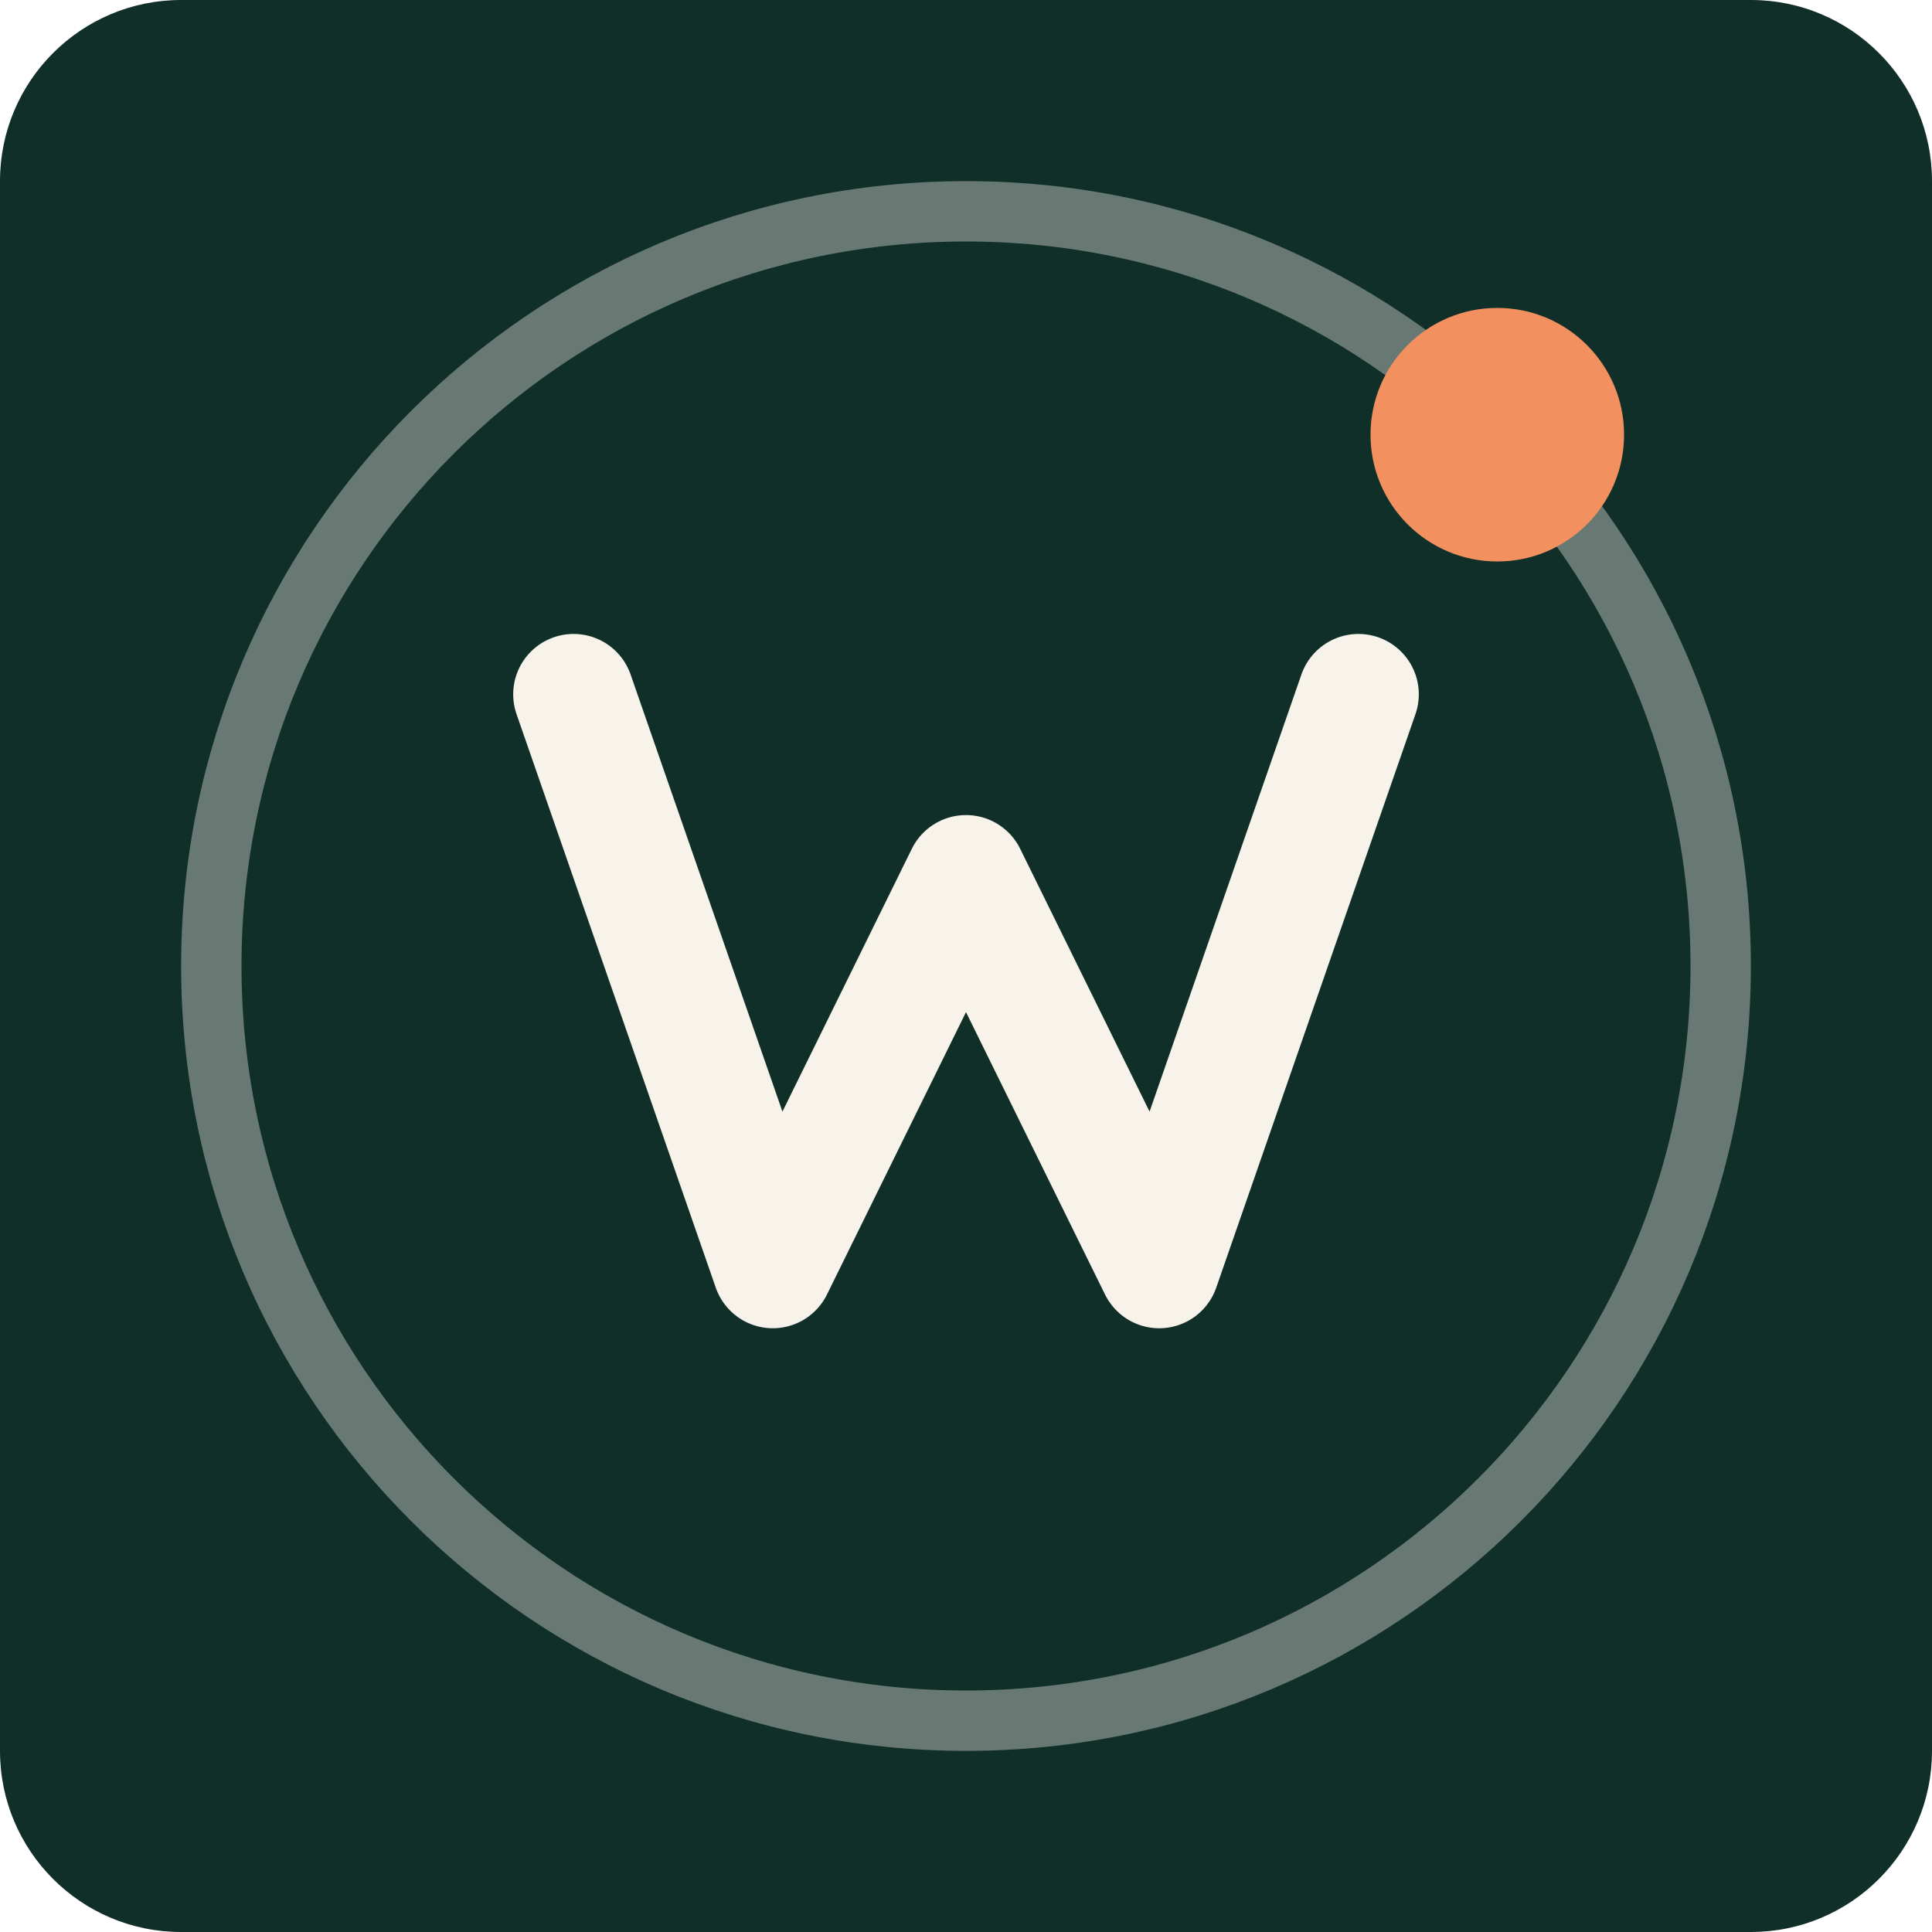
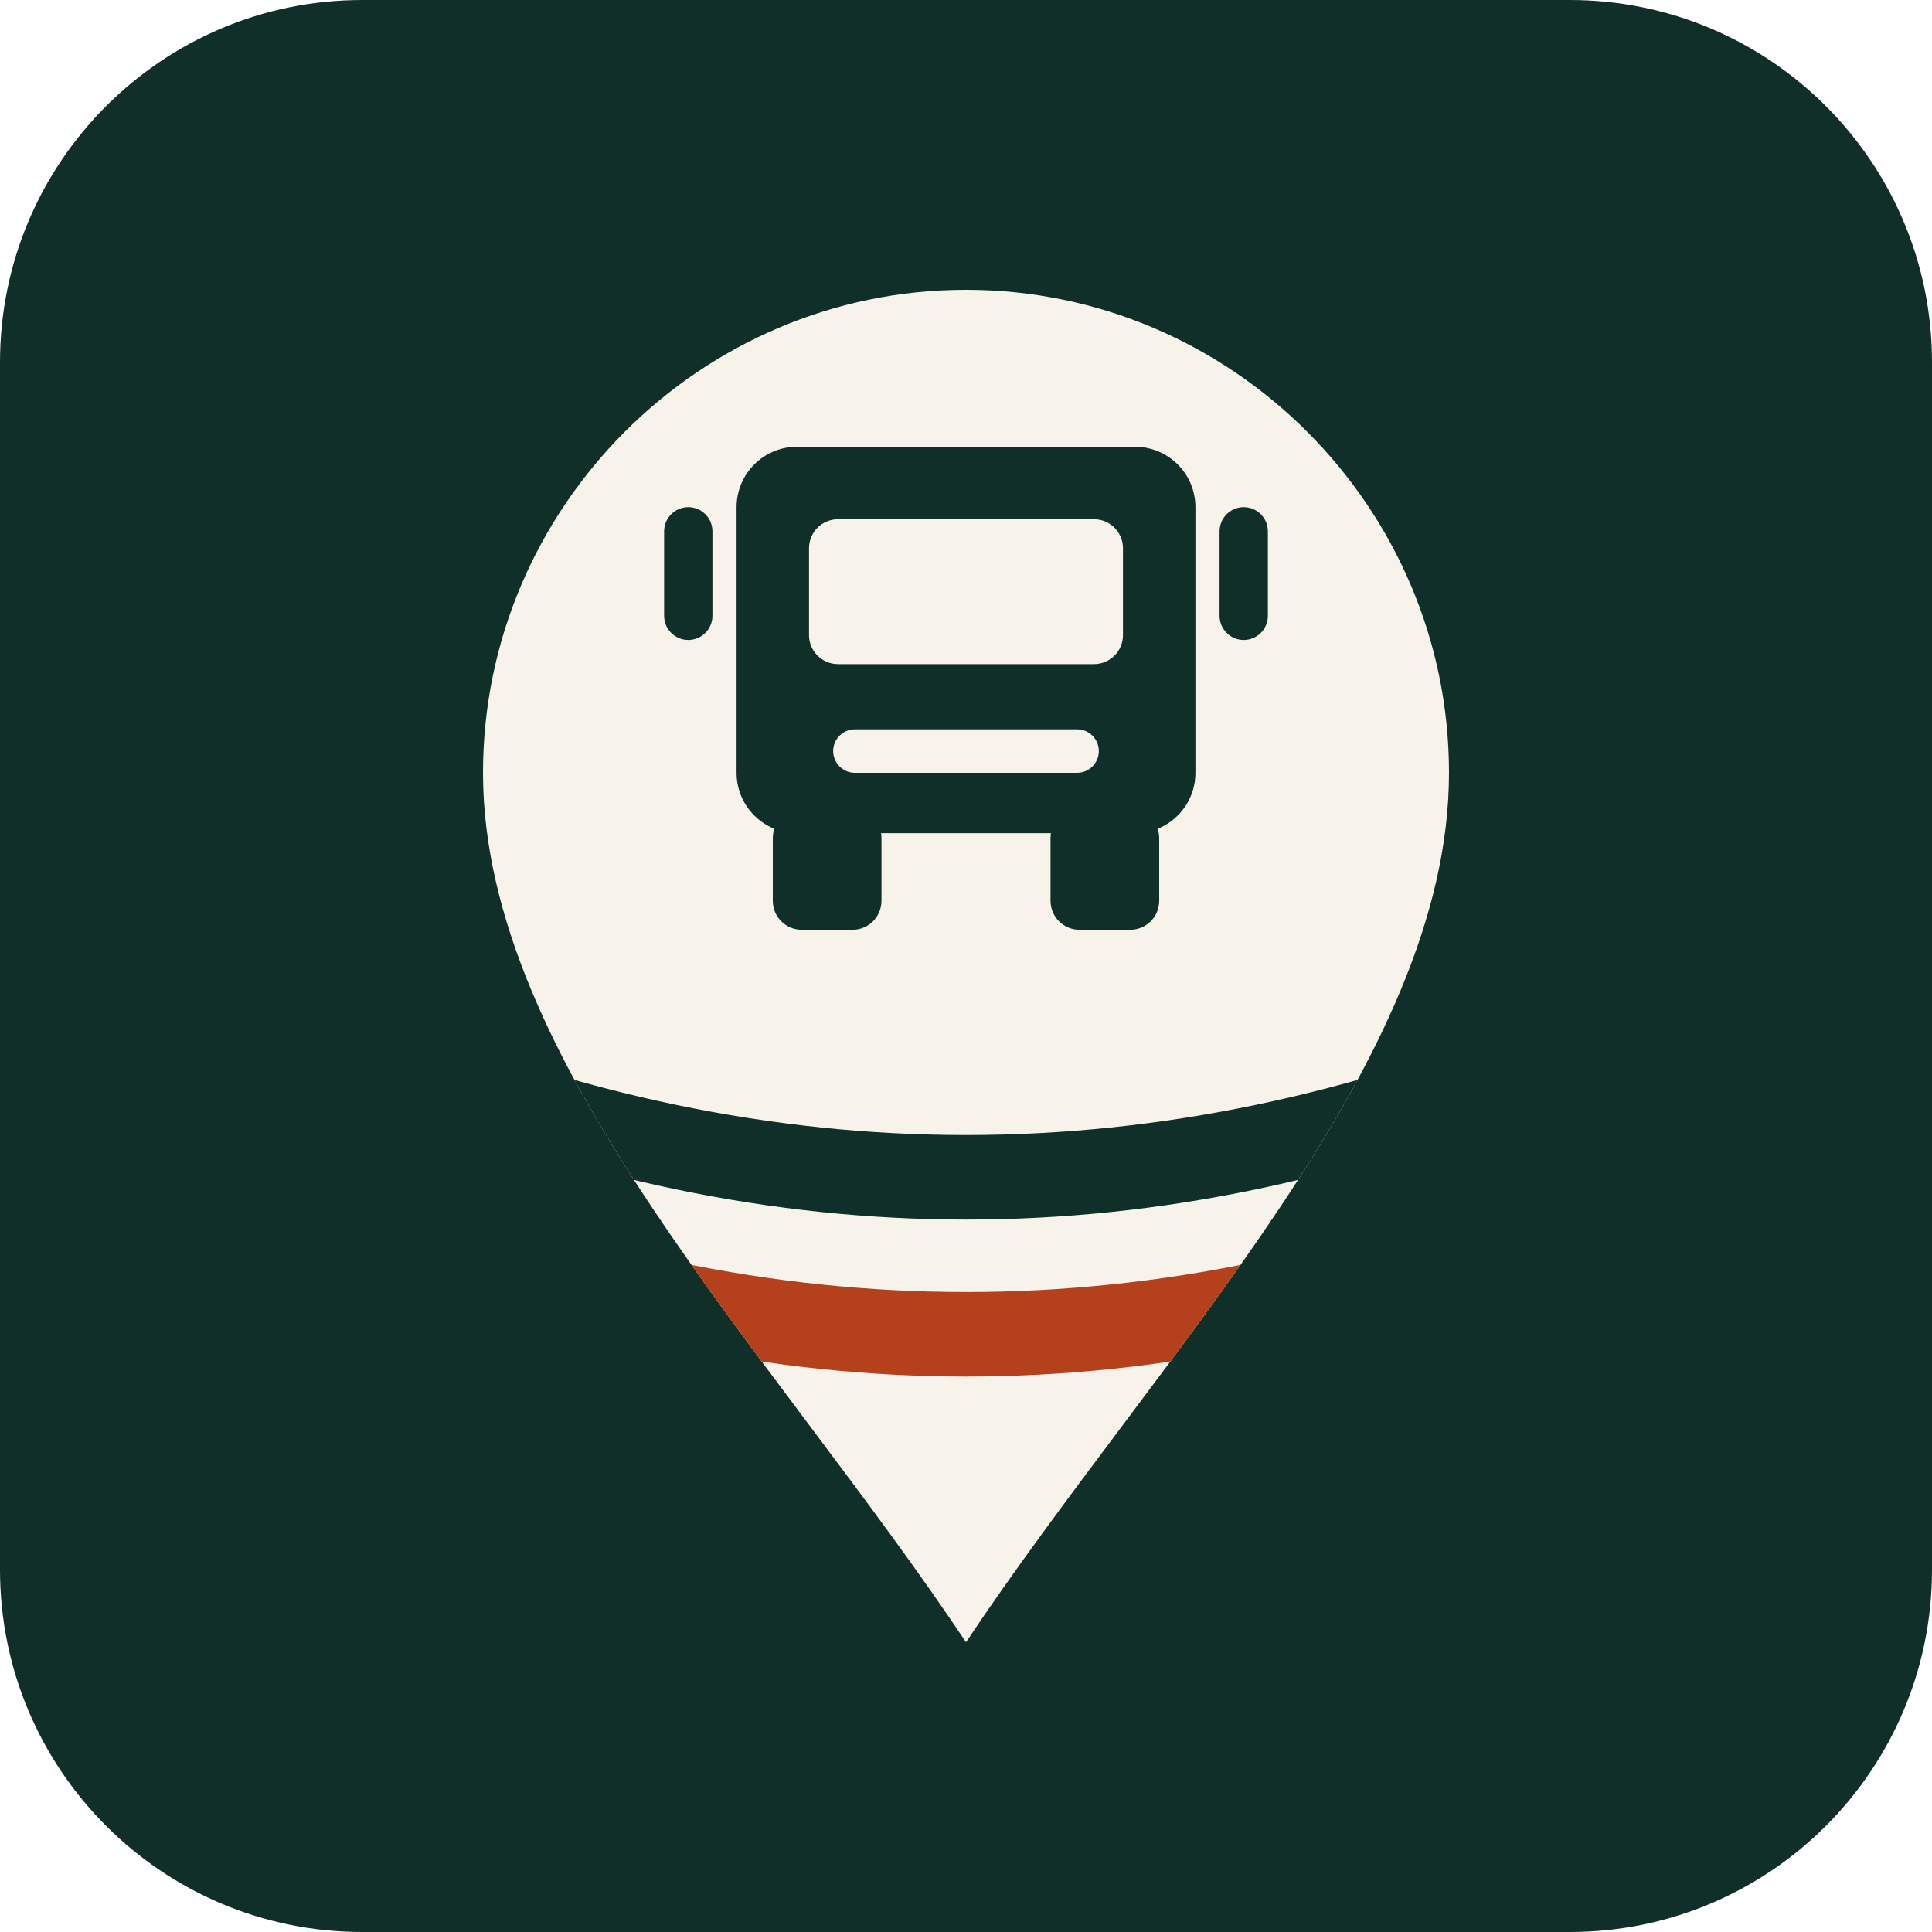
- <svg xmlns="http://www.w3.org/2000/svg" viewBox="0 0 32 32" role="img" aria-label="Webco Professional">
-   <rect width="32" height="32" rx="3" fill="#0f2f28" />
-   <circle cx="16" cy="16" r="12.5" fill="none" stroke="#f7f3ea" stroke-opacity="0.38" stroke-width="1" />
-   <path d="M9.5 11.5 12.8 21 16 14.5 19.2 21 22.5 11.5" fill="none" stroke="#f7f3ea" stroke-width="2" stroke-linecap="round" stroke-linejoin="round" />
-   <circle cx="24.8" cy="7.2" r="2.1" fill="#f2905f" />
+ <svg xmlns="http://www.w3.org/2000/svg" viewBox="0 0 64 64" role="img" aria-label="Webco Professional">
+   <rect width="64" height="64" rx="12" fill="#0f2f28" />
+   <g transform="translate(12.8 8) scale(0.8)">
+     <clipPath id="p">
+       <path d="M24 2C35 2 44 11 44 22C44 34 32 46 24 58C16 46 4 34 4 22C4 11 13 2 24 2Z" />
+     </clipPath>
+     <path d="M24 2C35 2 44 11 44 22C44 34 32 46 24 58C16 46 4 34 4 22C4 11 13 2 24 2Z" fill="#f7f3ea" />
+     <g fill="#0f2f28">
+       <rect x="14.5" y="8.5" width="19" height="16" rx="2.5" />
+       <rect x="11.5" y="11" width="2" height="5.5" rx="1" />
+       <rect x="34.5" y="11" width="2" height="5.5" rx="1" />
+       <rect x="16" y="23.5" width="4.5" height="5" rx="1.2" />
+       <rect x="27.5" y="23.5" width="4.5" height="5" rx="1.2" />
+     </g>
+     <g fill="#f7f3ea">
+       <rect x="17.5" y="11.5" width="13" height="6" rx="1.2" />
+       <rect x="18.5" y="20.2" width="11" height="1.8" rx="0.9" />
+     </g>
+     <g clip-path="url(#p)">
+       <path d="M0 32Q24 42 48 32V35.5Q24 45.5 0 35.5Z" fill="#0f2f28" />
+       <path d="M0 38.5Q24 48.5 48 38.5V42Q24 52 0 42Z" fill="#b4401c" />
+     </g>
+   </g>
</svg>
